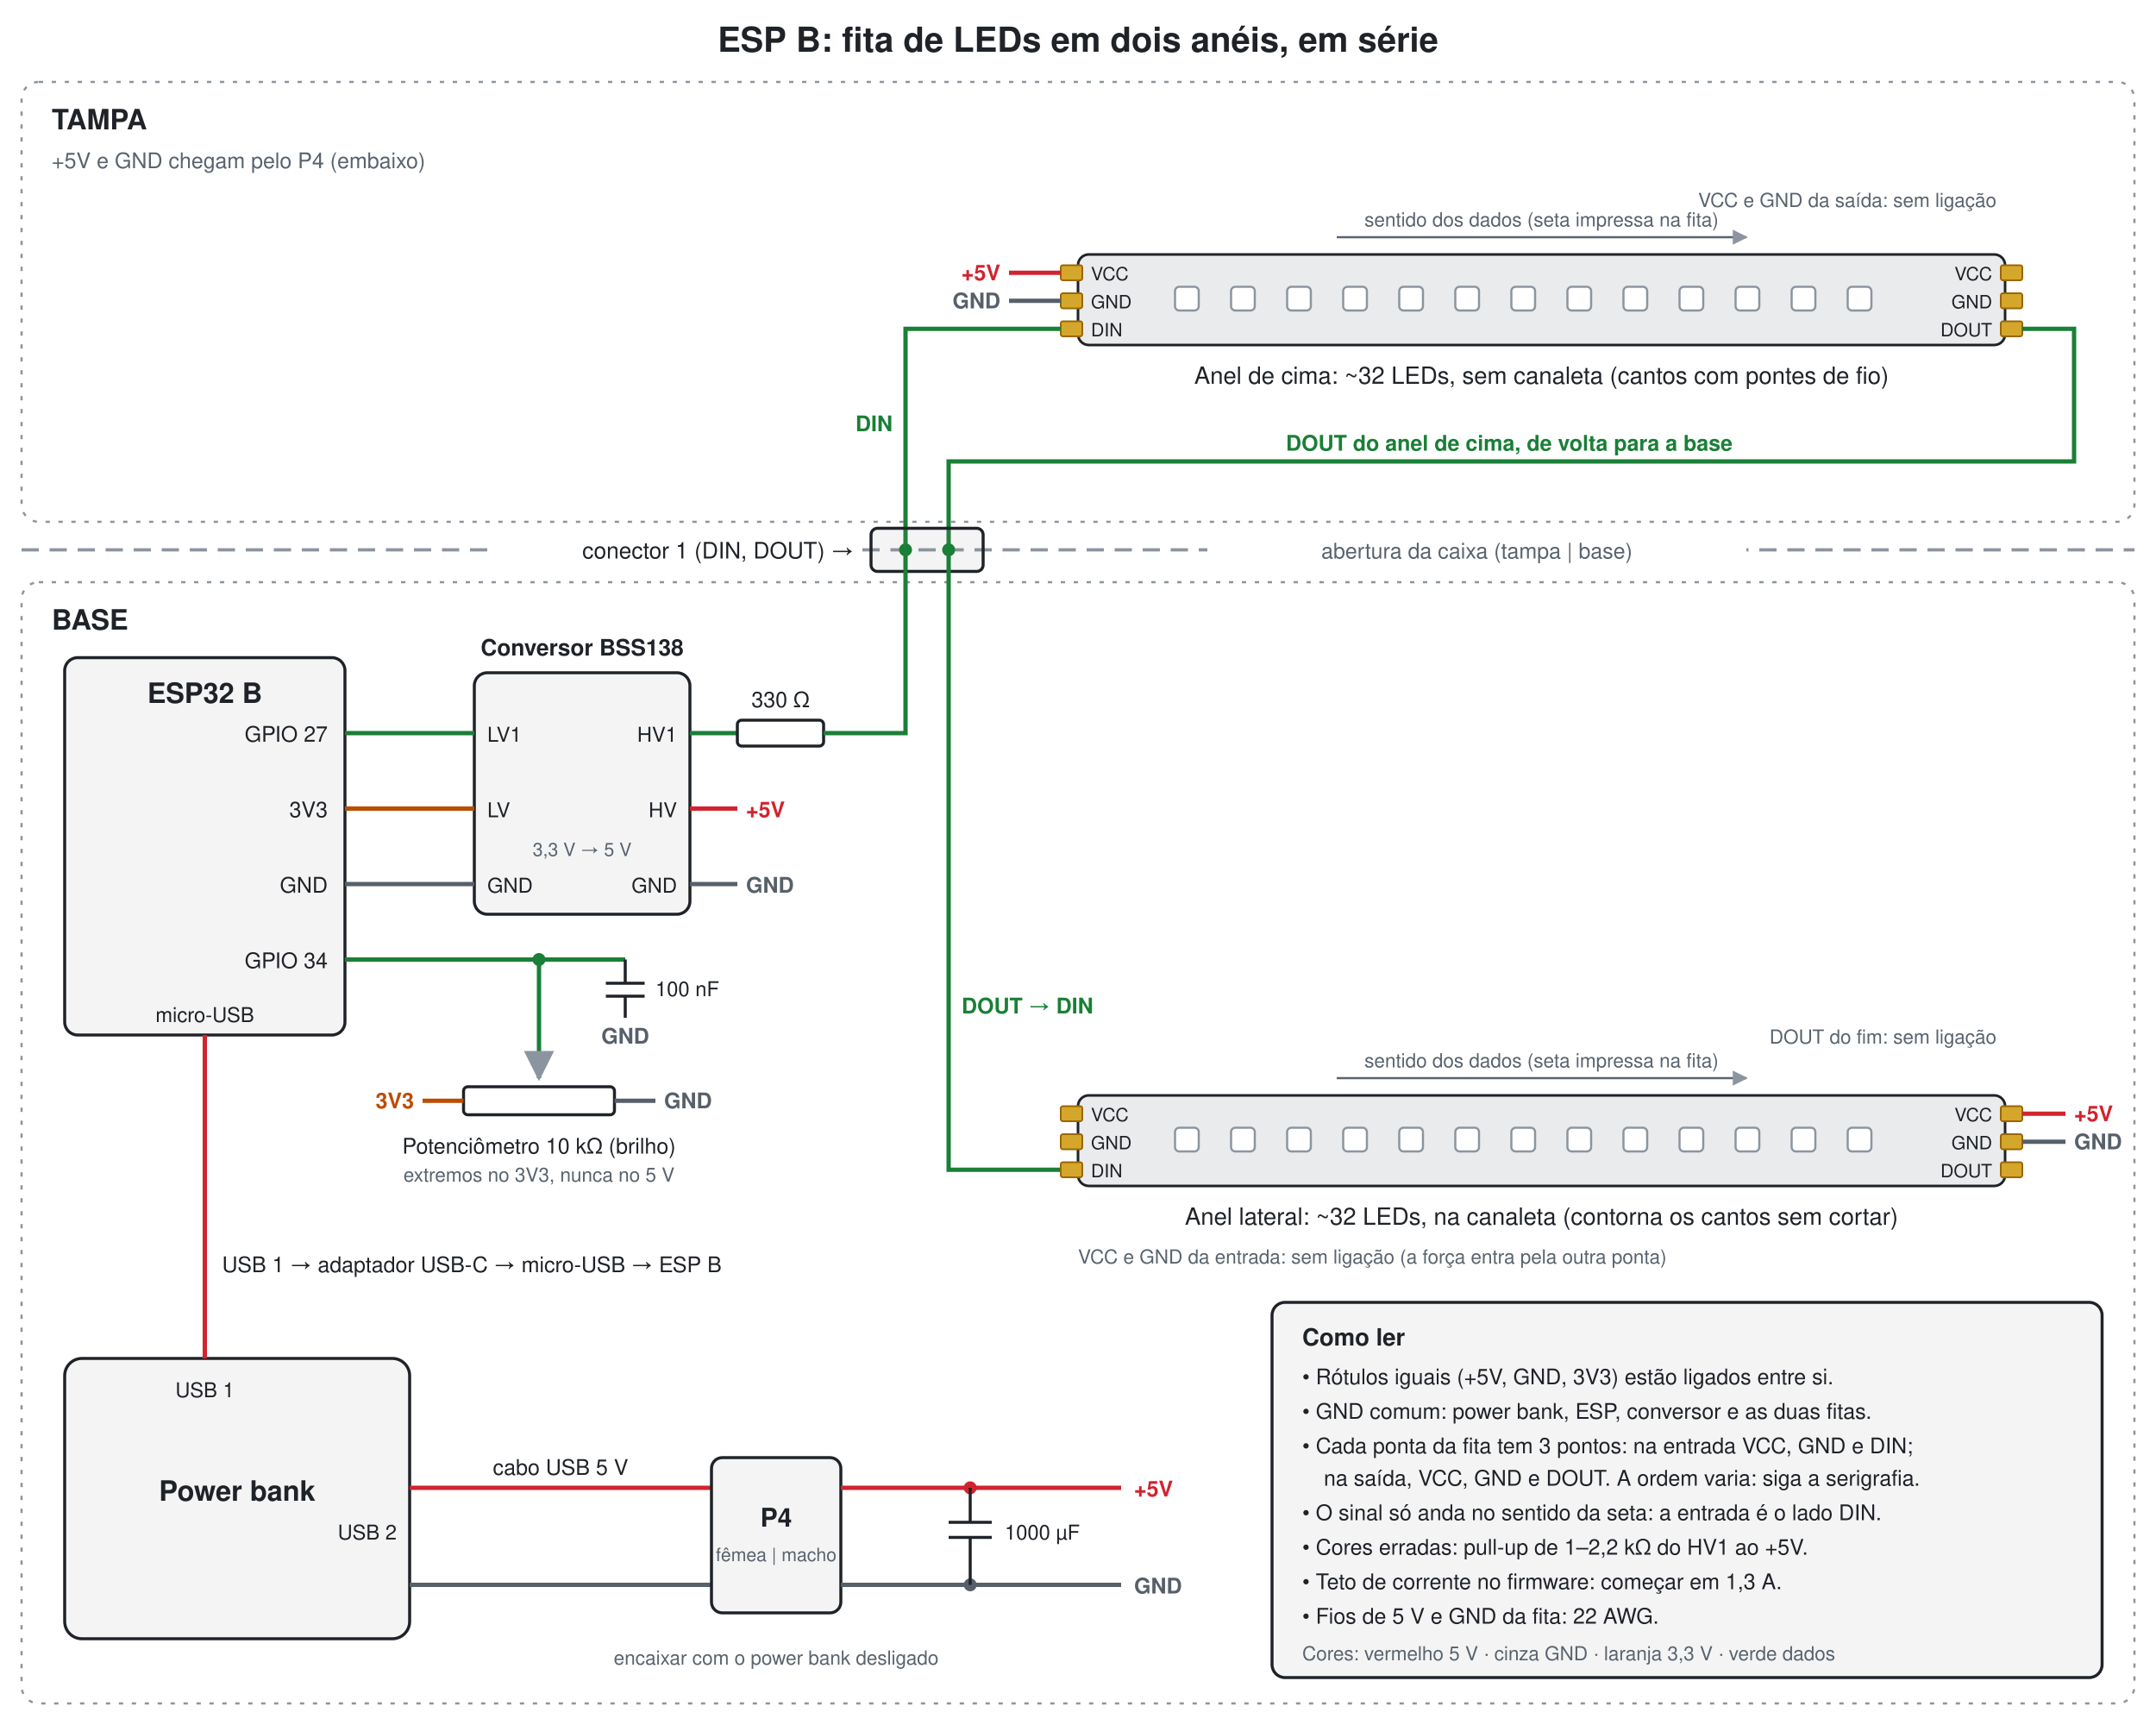
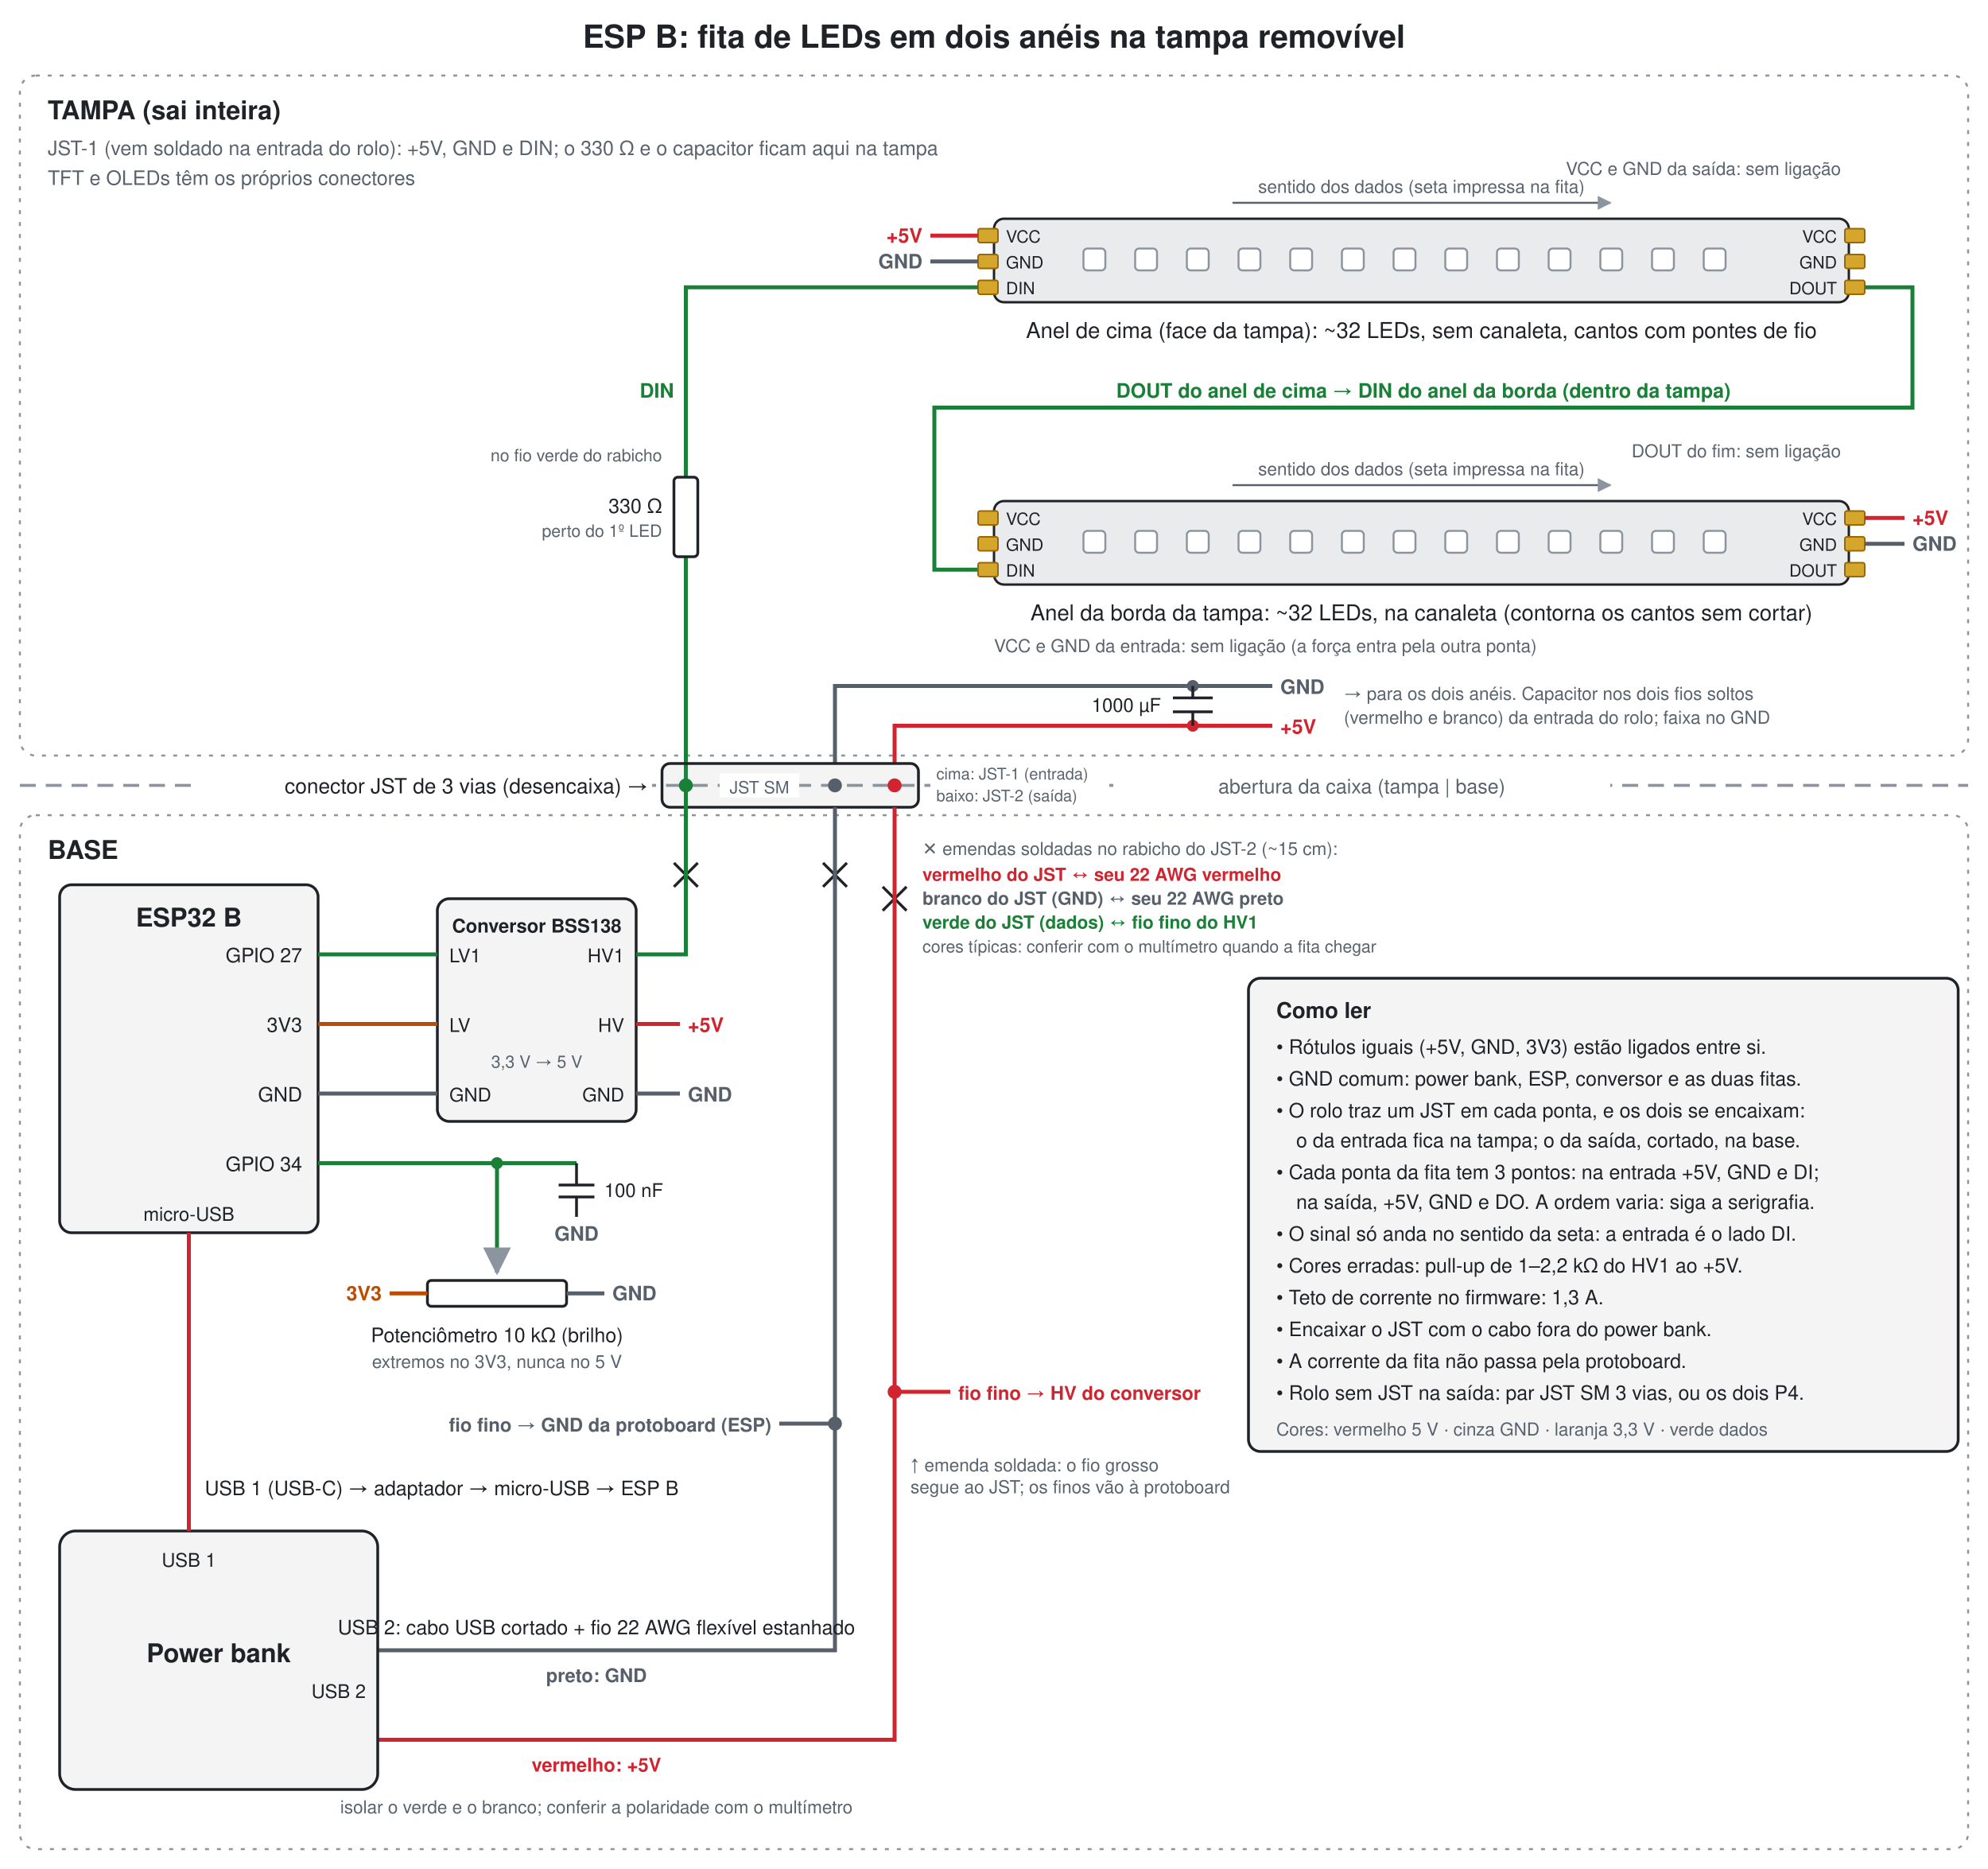
- <svg xmlns="http://www.w3.org/2000/svg" viewBox="0 0 1000 800" width="1000" height="800" role="img" aria-labelledby="titulo">
+ <svg xmlns="http://www.w3.org/2000/svg" viewBox="0 0 1000 940" width="1000" height="940" role="img" aria-labelledby="titulo">
  <style>
    svg { font-family: system-ui, -apple-system, "Segoe UI", Helvetica, Arial, sans-serif; }
    .t { fill: #1f2328; }
    .m { fill: #59636e; }
    .l { stroke: #1f2328; fill: none; stroke-width: 1.4; }
    .box { stroke: #1f2328; fill: #8c959f; fill-opacity: .10; stroke-width: 1.4; }
    .zone { stroke: #8c959f; fill: none; stroke-width: 1; stroke-dasharray: 2 4; }
    .strip { stroke: #1f2328; fill: #8c959f; fill-opacity: .18; stroke-width: 1.2; }
    .led { fill: #ffffff; stroke: #8c959f; }
    .pad { fill: #d4a72c; stroke: #9a6700; stroke-width: .8; }
    .v5 { stroke: #d1242f; fill: none; stroke-width: 2; }
    .gnd { stroke: #57606a; fill: none; stroke-width: 2; }
    .v33 { stroke: #bc4c00; fill: none; stroke-width: 2; }
    .dat { stroke: #1a7f37; fill: none; stroke-width: 2; }
    .g { stroke: #59636e; fill: none; stroke-width: 1; }
    .tv5 { fill: #d1242f; font-weight: bold; }
    .tgnd { fill: #57606a; font-weight: bold; }
    .tv33 { fill: #bc4c00; font-weight: bold; }
    .tdat { fill: #1a7f37; font-weight: bold; }
    .dv5 { fill: #d1242f; }
    .dgnd { fill: #57606a; }
    .ddat { fill: #1a7f37; }
    .div { stroke: #8c959f; stroke-width: 1.5; stroke-dasharray: 8 5; }
    .bg { fill: #ffffff; }
    @media (prefers-color-scheme: dark) {
      .t { fill: #e6edf3; }
      .m { fill: #9198a1; }
      .l, .box, .strip { stroke: #e6edf3; }
      .led { fill: #0d1117; stroke: #9198a1; }
      .gnd { stroke: #9198a1; }
      .tgnd, .dgnd { fill: #9198a1; }
      .dat { stroke: #3fb950; }
      .tdat, .ddat { fill: #3fb950; }
      .v33 { stroke: #f0883e; }
      .tv33 { fill: #f0883e; }
      .v5 { stroke: #ff6a69; }
      .tv5, .dv5 { fill: #ff6a69; }
      .g { stroke: #9198a1; }
      .bg { fill: #0d1117; }
    }
  </style>
  <defs>
    <marker id="seta" viewBox="0 0 10 10" refX="9" refY="5" markerWidth="7" markerHeight="7" orient="auto">
      <path d="M0 0 L10 5 L0 10 z" fill="#8c959f" />
    </marker>
  </defs>
-   <rect class="bg" x="0" y="0" width="1000" height="800" />
-   <text class="t" x="500" y="24" font-size="16" font-weight="bold" text-anchor="middle">ESP B: fita de LEDs em dois anéis, em série</text>
-   <rect class="zone" x="10" y="38" width="980" height="204" rx="8" />
-   <text class="t" x="24" y="60" font-size="13" font-weight="bold">TAMPA</text>
-   <text class="m" x="24" y="78" font-size="10">+5V e GND chegam pelo P4 (embaixo)</text>
-   <rect class="strip" x="500" y="118" width="430" height="42" rx="5" />
-   <rect class="led" x="545" y="133" width="11" height="11" rx="2" />
-   <rect class="led" x="571" y="133" width="11" height="11" rx="2" />
-   <rect class="led" x="597" y="133" width="11" height="11" rx="2" />
-   <rect class="led" x="623" y="133" width="11" height="11" rx="2" />
-   <rect class="led" x="649" y="133" width="11" height="11" rx="2" />
-   <rect class="led" x="675" y="133" width="11" height="11" rx="2" />
-   <rect class="led" x="701" y="133" width="11" height="11" rx="2" />
-   <rect class="led" x="727" y="133" width="11" height="11" rx="2" />
-   <rect class="led" x="753" y="133" width="11" height="11" rx="2" />
-   <rect class="led" x="779" y="133" width="11" height="11" rx="2" />
-   <rect class="led" x="805" y="133" width="11" height="11" rx="2" />
-   <rect class="led" x="831" y="133" width="11" height="11" rx="2" />
-   <rect class="led" x="857" y="133" width="11" height="11" rx="2" />
-   <rect class="pad" x="492" y="123" width="10" height="7" rx="1" />
-   <text class="t" x="506" y="130" font-size="8.5">VCC</text>
-   <rect class="pad" x="492" y="136" width="10" height="7" rx="1" />
-   <text class="t" x="506" y="143" font-size="8.5">GND</text>
-   <rect class="pad" x="492" y="149" width="10" height="7" rx="1" />
-   <text class="t" x="506" y="156" font-size="8.5">DIN</text>
-   <rect class="pad" x="928" y="123" width="10" height="7" rx="1" />
-   <text class="t" x="924" y="130" font-size="8.5" text-anchor="end">VCC</text>
-   <rect class="pad" x="928" y="136" width="10" height="7" rx="1" />
-   <text class="t" x="924" y="143" font-size="8.5" text-anchor="end">GND</text>
-   <rect class="pad" x="928" y="149" width="10" height="7" rx="1" />
-   <text class="t" x="924" y="156" font-size="8.5" text-anchor="end">DOUT</text>
-   <text class="t" x="715" y="178" font-size="11" text-anchor="middle">Anel de cima: ~32 LEDs, sem canaleta (cantos com pontes de fio)</text>
-   <line class="g" x1="620" y1="110" x2="810" y2="110" marker-end="url(#seta)" />
-   <text class="m" x="715" y="105" font-size="9" text-anchor="middle">sentido dos dados (seta impressa na fita)</text>
-   <path class="v5" d="M492 126.5 H468" />
-   <text class="tv5" x="464" y="130" font-size="10" text-anchor="end">+5V</text>
-   <path class="gnd" d="M492 139.5 H468" />
-   <text class="tgnd" x="464" y="143" font-size="10" text-anchor="end">GND</text>
-   <path class="dat" d="M420 255 V152.5 H492" />
-   <text class="tdat" x="414" y="200" font-size="10" text-anchor="end">DIN</text>
-   <path class="dat" d="M938 152.5 H962 V214 H440 V255" />
-   <text class="tdat" x="700" y="209" font-size="10" text-anchor="middle">DOUT do anel de cima, de volta para a base</text>
-   <text class="m" x="926" y="96" font-size="9" text-anchor="end">VCC e GND da saída: sem ligação</text>
-   <line class="div" x1="10" y1="255" x2="990" y2="255" />
-   <rect class="bg" x="560" y="246" width="250" height="18" />
-   <text class="m" x="685" y="259" font-size="10" text-anchor="middle">abertura da caixa (tampa | base)</text>
-   <rect class="box" x="404" y="245" width="52" height="20" rx="3" />
-   <circle class="ddat" cx="420" cy="255" r="3" />
-   <circle class="ddat" cx="440" cy="255" r="3" />
-   <rect class="bg" x="226" y="246" width="172" height="18" />
-   <text class="t" x="396" y="259" font-size="10.5" text-anchor="end">conector 1 (DIN, DOUT) →</text>
-   <rect class="zone" x="10" y="270" width="980" height="520" rx="8" />
-   <text class="t" x="24" y="292" font-size="13" font-weight="bold">BASE</text>
-   <rect class="box" x="30" y="305" width="130" height="175" rx="6" />
-   <text class="t" x="95" y="326" font-size="13" font-weight="bold" text-anchor="middle">ESP32 B</text>
-   <text class="t" x="152" y="344" font-size="10" text-anchor="end">GPIO 27</text>
-   <text class="t" x="152" y="379" font-size="10" text-anchor="end">3V3</text>
-   <text class="t" x="152" y="414" font-size="10" text-anchor="end">GND</text>
-   <text class="t" x="152" y="449" font-size="10" text-anchor="end">GPIO 34</text>
-   <text class="t" x="95" y="474" font-size="9.5" text-anchor="middle">micro-USB</text>
-   <rect class="box" x="220" y="312" width="100" height="112" rx="6" />
-   <text class="t" x="270" y="304" font-size="10.5" font-weight="bold" text-anchor="middle">Conversor BSS138</text>
-   <text class="t" x="226" y="344" font-size="9.5">LV1</text>
-   <text class="t" x="226" y="379" font-size="9.5">LV</text>
-   <text class="t" x="226" y="414" font-size="9.5">GND</text>
-   <text class="t" x="314" y="344" font-size="9.5" text-anchor="end">HV1</text>
-   <text class="t" x="314" y="379" font-size="9.5" text-anchor="end">HV</text>
-   <text class="t" x="314" y="414" font-size="9.5" text-anchor="end">GND</text>
-   <text class="m" x="270" y="397" font-size="8.5" text-anchor="middle">3,3 V → 5 V</text>
-   <path class="dat" d="M160 340 H220" />
-   <path class="v33" d="M160 375 H220" />
-   <path class="gnd" d="M160 410 H220" />
-   <path class="v5" d="M320 375 H342" />
-   <text class="tv5" x="346" y="379" font-size="10">+5V</text>
-   <path class="gnd" d="M320 410 H342" />
-   <text class="tgnd" x="346" y="414" font-size="10">GND</text>
-   <path class="dat" d="M320 340 H342" />
-   <rect class="l" x="342" y="334" width="40" height="12" rx="2" />
-   <text class="t" x="362" y="328" font-size="10" text-anchor="middle">330 Ω</text>
-   <path class="dat" d="M382 340 H420 V255" />
-   <path class="dat" d="M440 255 V542.5 H492" />
-   <text class="tdat" x="446" y="470" font-size="10">DOUT → DIN</text>
-   <rect class="strip" x="500" y="508" width="430" height="42" rx="5" />
-   <rect class="led" x="545" y="523" width="11" height="11" rx="2" />
-   <rect class="led" x="571" y="523" width="11" height="11" rx="2" />
-   <rect class="led" x="597" y="523" width="11" height="11" rx="2" />
-   <rect class="led" x="623" y="523" width="11" height="11" rx="2" />
-   <rect class="led" x="649" y="523" width="11" height="11" rx="2" />
-   <rect class="led" x="675" y="523" width="11" height="11" rx="2" />
-   <rect class="led" x="701" y="523" width="11" height="11" rx="2" />
-   <rect class="led" x="727" y="523" width="11" height="11" rx="2" />
-   <rect class="led" x="753" y="523" width="11" height="11" rx="2" />
-   <rect class="led" x="779" y="523" width="11" height="11" rx="2" />
-   <rect class="led" x="805" y="523" width="11" height="11" rx="2" />
-   <rect class="led" x="831" y="523" width="11" height="11" rx="2" />
-   <rect class="led" x="857" y="523" width="11" height="11" rx="2" />
-   <rect class="pad" x="492" y="513" width="10" height="7" rx="1" />
-   <text class="t" x="506" y="520" font-size="8.5">VCC</text>
-   <rect class="pad" x="492" y="526" width="10" height="7" rx="1" />
-   <text class="t" x="506" y="533" font-size="8.5">GND</text>
-   <rect class="pad" x="492" y="539" width="10" height="7" rx="1" />
-   <text class="t" x="506" y="546" font-size="8.5">DIN</text>
-   <rect class="pad" x="928" y="513" width="10" height="7" rx="1" />
-   <text class="t" x="924" y="520" font-size="8.5" text-anchor="end">VCC</text>
-   <rect class="pad" x="928" y="526" width="10" height="7" rx="1" />
-   <text class="t" x="924" y="533" font-size="8.5" text-anchor="end">GND</text>
-   <rect class="pad" x="928" y="539" width="10" height="7" rx="1" />
-   <text class="t" x="924" y="546" font-size="8.5" text-anchor="end">DOUT</text>
-   <text class="t" x="715" y="568" font-size="11" text-anchor="middle">Anel lateral: ~32 LEDs, na canaleta (contorna os cantos sem cortar)</text>
-   <line class="g" x1="620" y1="500" x2="810" y2="500" marker-end="url(#seta)" />
-   <text class="m" x="715" y="495" font-size="9" text-anchor="middle">sentido dos dados (seta impressa na fita)</text>
-   <text class="m" x="500" y="586" font-size="9">VCC e GND da entrada: sem ligação (a força entra pela outra ponta)</text>
-   <path class="v5" d="M938 516.5 H958" />
-   <text class="tv5" x="962" y="520" font-size="10">+5V</text>
-   <path class="gnd" d="M938 529.5 H958" />
-   <text class="tgnd" x="962" y="533" font-size="10">GND</text>
-   <text class="m" x="926" y="484" font-size="9" text-anchor="end">DOUT do fim: sem ligação</text>
-   <path class="dat" d="M160 445 H290" />
-   <circle class="ddat" cx="250" cy="445" r="3" />
-   <path class="dat" d="M250 445 V500" marker-end="url(#seta)" />
-   <rect class="l" x="215" y="504" width="70" height="13" rx="2" />
-   <path class="v33" d="M215 510.5 H196" />
-   <text class="tv33" x="192" y="514" font-size="10" text-anchor="end">3V3</text>
-   <path class="gnd" d="M285 510.5 H304" />
-   <text class="tgnd" x="308" y="514" font-size="10">GND</text>
-   <path class="l" d="M290 445 V456 M281 456 H299 M281 462 H299 M290 462 V472" />
-   <text class="tgnd" x="290" y="484" font-size="10" text-anchor="middle">GND</text>
-   <text class="t" x="304" y="462" font-size="9.5">100 nF</text>
-   <text class="t" x="250" y="535" font-size="10" text-anchor="middle">Potenciômetro 10 kΩ (brilho)</text>
-   <text class="m" x="250" y="548" font-size="9" text-anchor="middle">extremos no 3V3, nunca no 5 V</text>
-   <rect class="box" x="30" y="630" width="160" height="130" rx="8" />
-   <text class="t" x="110" y="696" font-size="13" font-weight="bold" text-anchor="middle">Power bank</text>
-   <text class="t" x="95" y="648" font-size="9.5" text-anchor="middle">USB 1</text>
-   <text class="t" x="184" y="714" font-size="9.5" text-anchor="end">USB 2</text>
-   <path class="v5" d="M95 630 V480" />
-   <text class="t" x="103" y="590" font-size="10">USB 1 → adaptador USB-C → micro-USB → ESP B</text>
-   <path class="v5" d="M190 690 H330" />
-   <path class="gnd" d="M190 735 H330" />
-   <text class="t" x="260" y="684" font-size="10" text-anchor="middle">cabo USB 5 V</text>
-   <rect class="box" x="330" y="676" width="60" height="72" rx="5" />
-   <text class="t" x="360" y="708" font-size="12" font-weight="bold" text-anchor="middle">P4</text>
-   <text class="m" x="360" y="724" font-size="8.5" text-anchor="middle">fêmea | macho</text>
-   <path class="v5" d="M390 690 H520" />
-   <path class="gnd" d="M390 735 H520" />
-   <circle class="dv5" cx="450" cy="690" r="3" />
-   <circle class="dgnd" cx="450" cy="735" r="3" />
-   <path class="l" d="M450 690 V706 M440 706 H460 M440 713 H460 M450 713 V735" />
-   <text class="t" x="466" y="714" font-size="9.5">1000 µF</text>
-   <text class="tv5" x="526" y="694" font-size="10">+5V</text>
-   <text class="tgnd" x="526" y="739" font-size="10">GND</text>
-   <text class="m" x="360" y="772" font-size="9" text-anchor="middle">encaixar com o power bank desligado</text>
-   <rect class="box" x="590" y="604" width="385" height="174" rx="6" />
-   <text class="t" x="604" y="624" font-size="11" font-weight="bold">Como ler</text>
-   <text class="t" x="604" y="642" font-size="10">• Rótulos iguais (+5V, GND, 3V3) estão ligados entre si.</text>
-   <text class="t" x="604" y="658" font-size="10">• GND comum: power bank, ESP, conversor e as duas fitas.</text>
-   <text class="t" x="604" y="674" font-size="10">• Cada ponta da fita tem 3 pontos: na entrada VCC, GND e DIN;</text>
-   <text class="t" x="614" y="689" font-size="10">na saída, VCC, GND e DOUT. A ordem varia: siga a serigrafia.</text>
-   <text class="t" x="604" y="705" font-size="10">• O sinal só anda no sentido da seta: a entrada é o lado DIN.</text>
-   <text class="t" x="604" y="721" font-size="10">• Cores erradas: pull-up de 1–2,2 kΩ do HV1 ao +5V.</text>
-   <text class="t" x="604" y="737" font-size="10">• Teto de corrente no firmware: começar em 1,3 A.</text>
-   <text class="t" x="604" y="753" font-size="10">• Fios de 5 V e GND da fita: 22 AWG.</text>
-   <text class="m" x="604" y="770" font-size="9">Cores: vermelho 5 V · cinza GND · laranja 3,3 V · verde dados</text>
+   <rect class="bg" x="0" y="0" width="1000" height="940" />
+   <text class="t" x="500" y="24" font-size="16" font-weight="bold" text-anchor="middle">ESP B: fita de LEDs em dois anéis na tampa removível</text>
+   <rect class="zone" x="10" y="38" width="980" height="342" rx="8" />
+   <text class="t" x="24" y="60" font-size="13" font-weight="bold">TAMPA (sai inteira)</text>
+   <text class="m" x="24" y="78" font-size="10">JST-1 (vem soldado na entrada do rolo): +5V, GND e DIN; o 330 Ω e o capacitor ficam aqui na tampa</text>
+   <text class="m" x="24" y="93" font-size="10">TFT e OLEDs têm os próprios conectores</text>
+   <rect class="strip" x="500" y="110" width="430" height="42" rx="5" />
+   <rect class="led" x="545" y="125" width="11" height="11" rx="2" />
+   <rect class="led" x="571" y="125" width="11" height="11" rx="2" />
+   <rect class="led" x="597" y="125" width="11" height="11" rx="2" />
+   <rect class="led" x="623" y="125" width="11" height="11" rx="2" />
+   <rect class="led" x="649" y="125" width="11" height="11" rx="2" />
+   <rect class="led" x="675" y="125" width="11" height="11" rx="2" />
+   <rect class="led" x="701" y="125" width="11" height="11" rx="2" />
+   <rect class="led" x="727" y="125" width="11" height="11" rx="2" />
+   <rect class="led" x="753" y="125" width="11" height="11" rx="2" />
+   <rect class="led" x="779" y="125" width="11" height="11" rx="2" />
+   <rect class="led" x="805" y="125" width="11" height="11" rx="2" />
+   <rect class="led" x="831" y="125" width="11" height="11" rx="2" />
+   <rect class="led" x="857" y="125" width="11" height="11" rx="2" />
+   <rect class="pad" x="492" y="115" width="10" height="7" rx="1" />
+   <text class="t" x="506" y="122" font-size="8.5">VCC</text>
+   <rect class="pad" x="492" y="128" width="10" height="7" rx="1" />
+   <text class="t" x="506" y="135" font-size="8.5">GND</text>
+   <rect class="pad" x="492" y="141" width="10" height="7" rx="1" />
+   <text class="t" x="506" y="148" font-size="8.5">DIN</text>
+   <rect class="pad" x="928" y="115" width="10" height="7" rx="1" />
+   <text class="t" x="924" y="122" font-size="8.5" text-anchor="end">VCC</text>
+   <rect class="pad" x="928" y="128" width="10" height="7" rx="1" />
+   <text class="t" x="924" y="135" font-size="8.5" text-anchor="end">GND</text>
+   <rect class="pad" x="928" y="141" width="10" height="7" rx="1" />
+   <text class="t" x="924" y="148" font-size="8.5" text-anchor="end">DOUT</text>
+   <text class="t" x="715" y="170" font-size="11" text-anchor="middle">Anel de cima (face da tampa): ~32 LEDs, sem canaleta, cantos com pontes de fio</text>
+   <line class="g" x1="620" y1="102" x2="810" y2="102" marker-end="url(#seta)" />
+   <text class="m" x="715" y="97" font-size="9" text-anchor="middle">sentido dos dados (seta impressa na fita)</text>
+   <text class="m" x="926" y="88" font-size="9" text-anchor="end">VCC e GND da saída: sem ligação</text>
+   <path class="v5" d="M492 118.5 H468" />
+   <text class="tv5" x="464" y="122" font-size="10" text-anchor="end">+5V</text>
+   <path class="gnd" d="M492 131.5 H468" />
+   <text class="tgnd" x="464" y="135" font-size="10" text-anchor="end">GND</text>
+   <path class="dat" d="M345 395 V280 M345 240 V144.5 H492" />
+   <rect class="l" x="339" y="240" width="12" height="40" rx="2" />
+   <text class="t" x="333" y="258" font-size="10" text-anchor="end">330 Ω</text>
+   <text class="m" x="333" y="270" font-size="8.5" text-anchor="end">perto do 1º LED</text>
+   <text class="tdat" x="339" y="200" font-size="10" text-anchor="end">DIN</text>
+   <path class="dat" d="M938 144.5 H962 V205 H470 V286.5 H492" />
+   <text class="tdat" x="716" y="200" font-size="10" text-anchor="middle">DOUT do anel de cima → DIN do anel da borda (dentro da tampa)</text>
+   <rect class="strip" x="500" y="252" width="430" height="42" rx="5" />
+   <rect class="led" x="545" y="267" width="11" height="11" rx="2" />
+   <rect class="led" x="571" y="267" width="11" height="11" rx="2" />
+   <rect class="led" x="597" y="267" width="11" height="11" rx="2" />
+   <rect class="led" x="623" y="267" width="11" height="11" rx="2" />
+   <rect class="led" x="649" y="267" width="11" height="11" rx="2" />
+   <rect class="led" x="675" y="267" width="11" height="11" rx="2" />
+   <rect class="led" x="701" y="267" width="11" height="11" rx="2" />
+   <rect class="led" x="727" y="267" width="11" height="11" rx="2" />
+   <rect class="led" x="753" y="267" width="11" height="11" rx="2" />
+   <rect class="led" x="779" y="267" width="11" height="11" rx="2" />
+   <rect class="led" x="805" y="267" width="11" height="11" rx="2" />
+   <rect class="led" x="831" y="267" width="11" height="11" rx="2" />
+   <rect class="led" x="857" y="267" width="11" height="11" rx="2" />
+   <rect class="pad" x="492" y="257" width="10" height="7" rx="1" />
+   <text class="t" x="506" y="264" font-size="8.5">VCC</text>
+   <rect class="pad" x="492" y="270" width="10" height="7" rx="1" />
+   <text class="t" x="506" y="277" font-size="8.5">GND</text>
+   <rect class="pad" x="492" y="283" width="10" height="7" rx="1" />
+   <text class="t" x="506" y="290" font-size="8.5">DIN</text>
+   <rect class="pad" x="928" y="257" width="10" height="7" rx="1" />
+   <text class="t" x="924" y="264" font-size="8.5" text-anchor="end">VCC</text>
+   <rect class="pad" x="928" y="270" width="10" height="7" rx="1" />
+   <text class="t" x="924" y="277" font-size="8.5" text-anchor="end">GND</text>
+   <rect class="pad" x="928" y="283" width="10" height="7" rx="1" />
+   <text class="t" x="924" y="290" font-size="8.5" text-anchor="end">DOUT</text>
+   <text class="t" x="715" y="312" font-size="11" text-anchor="middle">Anel da borda da tampa: ~32 LEDs, na canaleta (contorna os cantos sem cortar)</text>
+   <line class="g" x1="620" y1="244" x2="810" y2="244" marker-end="url(#seta)" />
+   <text class="m" x="715" y="239" font-size="9" text-anchor="middle">sentido dos dados (seta impressa na fita)</text>
+   <text class="m" x="926" y="230" font-size="9" text-anchor="end">DOUT do fim: sem ligação</text>
+   <text class="m" x="500" y="328" font-size="9">VCC e GND da entrada: sem ligação (a força entra pela outra ponta)</text>
+   <path class="v5" d="M938 260.5 H958" />
+   <text class="tv5" x="962" y="264" font-size="10">+5V</text>
+   <path class="gnd" d="M938 273.5 H958" />
+   <text class="tgnd" x="962" y="277" font-size="10">GND</text>
+   <path class="gnd" d="M420 384 V345 H640" />
+   <path class="v5" d="M450 384 V365 H640" />
+   <circle class="dgnd" cx="600" cy="345" r="3" />
+   <circle class="dv5" cx="600" cy="365" r="3" />
+   <path class="l" d="M600 345 V351 M590 351 H610 M590 358 H610 M600 358 V365" />
+   <text class="t" x="584" y="358" font-size="9.5" text-anchor="end">1000 µF</text>
+   <text class="tgnd" x="644" y="349" font-size="10">GND</text>
+   <text class="tv5" x="644" y="369" font-size="10">+5V</text>
+   <text class="m" x="676" y="352" font-size="9">→ para os dois anéis. Capacitor nos dois fios soltos</text>
+   <text class="m" x="676" y="364" font-size="9">(vermelho e branco) da entrada do rolo; faixa no GND</text>
+   <text class="m" x="333" y="232" font-size="8.5" text-anchor="end">no fio verde do rabicho</text>
+   <line class="div" x1="10" y1="395" x2="990" y2="395" />
+   <rect class="bg" x="560" y="386" width="250" height="18" />
+   <text class="m" x="685" y="399" font-size="10" text-anchor="middle">abertura da caixa (tampa | base)</text>
+   <rect class="box" x="333" y="384" width="129" height="22" rx="4" />
+   <circle class="ddat" cx="345" cy="395" r="3.5" />
+   <circle class="dgnd" cx="420" cy="395" r="3.5" />
+   <circle class="dv5" cx="450" cy="395" r="3.5" />
+   <rect class="bg" x="362" y="389" width="40" height="12" />
+   <text class="m" x="382" y="399" font-size="8.5" text-anchor="middle">JST SM</text>
+   <rect class="bg" x="100" y="386" width="228" height="18" />
+   <text class="t" x="326" y="399" font-size="10.5" text-anchor="end">conector JST de 3 vias (desencaixa) →</text>
+   <rect class="bg" x="468" y="384" width="90" height="22" />
+   <text class="m" x="471" y="392" font-size="8">cima: JST-1 (entrada)</text>
+   <text class="m" x="471" y="403" font-size="8">baixo: JST-2 (saída)</text>
+   <rect class="zone" x="10" y="410" width="980" height="520" rx="8" />
+   <text class="t" x="24" y="432" font-size="13" font-weight="bold">BASE</text>
+   <path class="l" d="M339 434 L351 446 M351 434 L339 446" />
+   <path class="l" d="M414 434 L426 446 M426 434 L414 446" />
+   <path class="l" d="M444 446 L456 458 M456 446 L444 458" />
+   <text class="m" x="464" y="430" font-size="9">✕ emendas soldadas no rabicho do JST-2 (~15 cm):</text>
+   <text class="tv5" x="464" y="443" font-size="9">vermelho do JST ↔ seu 22 AWG vermelho</text>
+   <text class="tgnd" x="464" y="455" font-size="9">branco do JST (GND) ↔ seu 22 AWG preto</text>
+   <text class="tdat" x="464" y="467" font-size="9">verde do JST (dados) ↔ fio fino do HV1</text>
+   <text class="m" x="464" y="479" font-size="8.5">cores típicas: conferir com o multímetro quando a fita chegar</text>
+   <path class="gnd" d="M420 406 V830 H190" />
+   <path class="v5" d="M450 406 V875 H190" />
+   <circle class="dv5" cx="450" cy="700" r="3.5" />
+   <circle class="dgnd" cx="420" cy="716" r="3.5" />
+   <path class="v5" d="M450 700 H478" stroke-width="1.2" />
+   <text class="tv5" x="482" y="704" font-size="9.5">fio fino → HV do conversor</text>
+   <path class="gnd" d="M420 716 H392" stroke-width="1.2" />
+   <text class="tgnd" x="388" y="720" font-size="9.5" text-anchor="end">fio fino → GND da protoboard (ESP)</text>
+   <text class="m" x="458" y="740" font-size="9">↑ emenda soldada: o fio grosso</text>
+   <text class="m" x="458" y="751" font-size="9">segue ao JST; os finos vão à protoboard</text>
+   <rect class="box" x="30" y="445" width="130" height="175" rx="6" />
+   <text class="t" x="95" y="466" font-size="13" font-weight="bold" text-anchor="middle">ESP32 B</text>
+   <text class="t" x="152" y="484" font-size="10" text-anchor="end">GPIO 27</text>
+   <text class="t" x="152" y="519" font-size="10" text-anchor="end">3V3</text>
+   <text class="t" x="152" y="554" font-size="10" text-anchor="end">GND</text>
+   <text class="t" x="152" y="589" font-size="10" text-anchor="end">GPIO 34</text>
+   <text class="t" x="95" y="614" font-size="9.5" text-anchor="middle">micro-USB</text>
+   <rect class="box" x="220" y="452" width="100" height="112" rx="6" />
+   <text class="t" x="270" y="469" font-size="9.5" font-weight="bold" text-anchor="middle">Conversor BSS138</text>
+   <text class="t" x="226" y="484" font-size="9.5">LV1</text>
+   <text class="t" x="226" y="519" font-size="9.5">LV</text>
+   <text class="t" x="226" y="554" font-size="9.5">GND</text>
+   <text class="t" x="314" y="484" font-size="9.5" text-anchor="end">HV1</text>
+   <text class="t" x="314" y="519" font-size="9.5" text-anchor="end">HV</text>
+   <text class="t" x="314" y="554" font-size="9.5" text-anchor="end">GND</text>
+   <text class="m" x="270" y="537" font-size="8.5" text-anchor="middle">3,3 V → 5 V</text>
+   <path class="dat" d="M160 480 H220" />
+   <path class="v33" d="M160 515 H220" />
+   <path class="gnd" d="M160 550 H220" />
+   <path class="v5" d="M320 515 H342" />
+   <text class="tv5" x="346" y="519" font-size="10">+5V</text>
+   <path class="gnd" d="M320 550 H342" />
+   <text class="tgnd" x="346" y="554" font-size="10">GND</text>
+   <path class="dat" d="M320 480 H345 V395" />
+   <path class="dat" d="M160 585 H290" />
+   <circle class="ddat" cx="250" cy="585" r="3" />
+   <path class="dat" d="M250 585 V640" marker-end="url(#seta)" />
+   <rect class="l" x="215" y="644" width="70" height="13" rx="2" />
+   <path class="v33" d="M215 650.5 H196" />
+   <text class="tv33" x="192" y="654" font-size="10" text-anchor="end">3V3</text>
+   <path class="gnd" d="M285 650.5 H304" />
+   <text class="tgnd" x="308" y="654" font-size="10">GND</text>
+   <path class="l" d="M290 585 V596 M281 596 H299 M281 602 H299 M290 602 V612" />
+   <text class="tgnd" x="290" y="624" font-size="10" text-anchor="middle">GND</text>
+   <text class="t" x="304" y="602" font-size="9.5">100 nF</text>
+   <text class="t" x="250" y="675" font-size="10" text-anchor="middle">Potenciômetro 10 kΩ (brilho)</text>
+   <text class="m" x="250" y="688" font-size="9" text-anchor="middle">extremos no 3V3, nunca no 5 V</text>
+   <rect class="box" x="30" y="770" width="160" height="130" rx="8" />
+   <text class="t" x="110" y="836" font-size="13" font-weight="bold" text-anchor="middle">Power bank</text>
+   <text class="t" x="95" y="788" font-size="9.5" text-anchor="middle">USB 1</text>
+   <text class="t" x="184" y="854" font-size="9.5" text-anchor="end">USB 2</text>
+   <path class="v5" d="M95 770 V620" />
+   <text class="t" x="103" y="752" font-size="10">USB 1 (USB-C) → adaptador → micro-USB → ESP B</text>
+   <text class="t" x="300" y="822" font-size="10" text-anchor="middle">USB 2: cabo USB cortado + fio 22 AWG flexível estanhado</text>
+   <text class="tgnd" x="300" y="846" font-size="9.5" text-anchor="middle">preto: GND</text>
+   <text class="tv5" x="300" y="891" font-size="9.5" text-anchor="middle">vermelho: +5V</text>
+   <text class="m" x="300" y="912" font-size="9" text-anchor="middle">isolar o verde e o branco; conferir a polaridade com o multímetro</text>
+   <rect class="box" x="628" y="492" width="357" height="238" rx="6" />
+   <text class="t" x="642" y="512" font-size="11" font-weight="bold">Como ler</text>
+   <text class="t" x="642" y="530" font-size="10">• Rótulos iguais (+5V, GND, 3V3) estão ligados entre si.</text>
+   <text class="t" x="642" y="546" font-size="10">• GND comum: power bank, ESP, conversor e as duas fitas.</text>
+   <text class="t" x="642" y="562" font-size="10">• O rolo traz um JST em cada ponta, e os dois se encaixam:</text>
+   <text class="t" x="652" y="577" font-size="10">o da entrada fica na tampa; o da saída, cortado, na base.</text>
+   <text class="t" x="642" y="593" font-size="10">• Cada ponta da fita tem 3 pontos: na entrada +5V, GND e DI;</text>
+   <text class="t" x="652" y="608" font-size="10">na saída, +5V, GND e DO. A ordem varia: siga a serigrafia.</text>
+   <text class="t" x="642" y="624" font-size="10">• O sinal só anda no sentido da seta: a entrada é o lado DI.</text>
+   <text class="t" x="642" y="640" font-size="10">• Cores erradas: pull-up de 1–2,2 kΩ do HV1 ao +5V.</text>
+   <text class="t" x="642" y="656" font-size="10">• Teto de corrente no firmware: 1,3 A.</text>
+   <text class="t" x="642" y="672" font-size="10">• Encaixar o JST com o cabo fora do power bank.</text>
+   <text class="t" x="642" y="688" font-size="10">• A corrente da fita não passa pela protoboard.</text>
+   <text class="t" x="642" y="704" font-size="10">• Rolo sem JST na saída: par JST SM 3 vias, ou os dois P4.</text>
+   <text class="m" x="642" y="722" font-size="9">Cores: vermelho 5 V · cinza GND · laranja 3,3 V · verde dados</text>
</svg>
